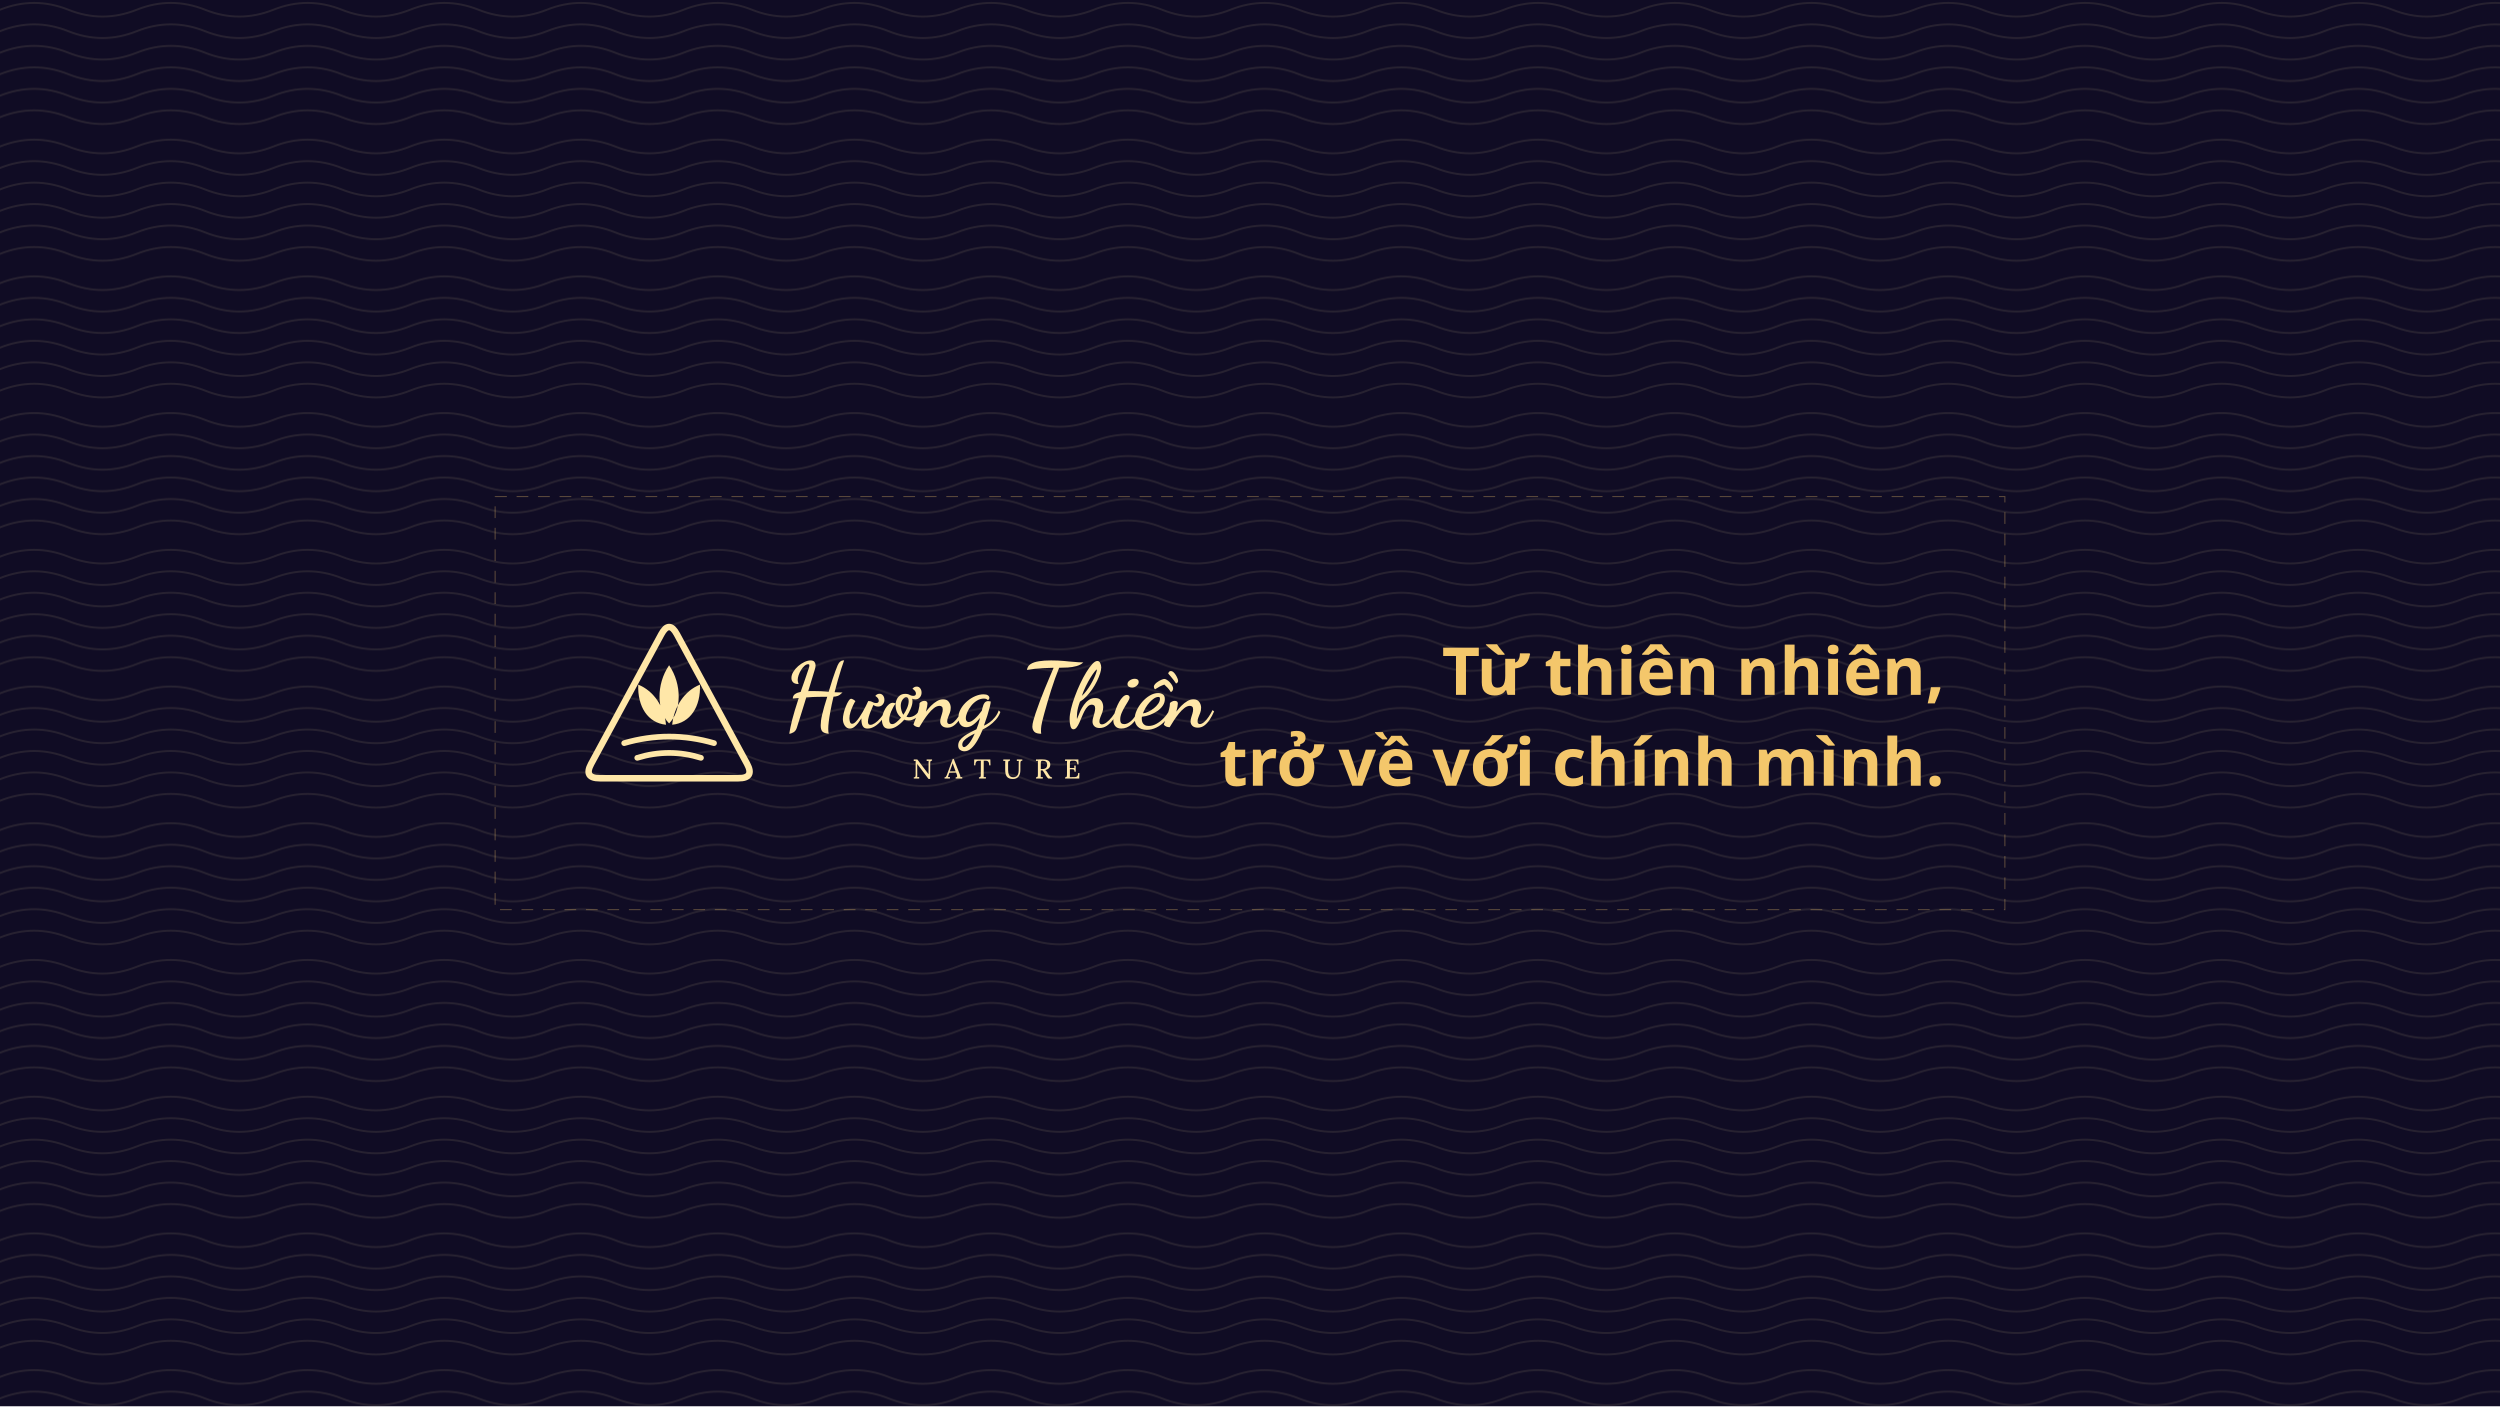
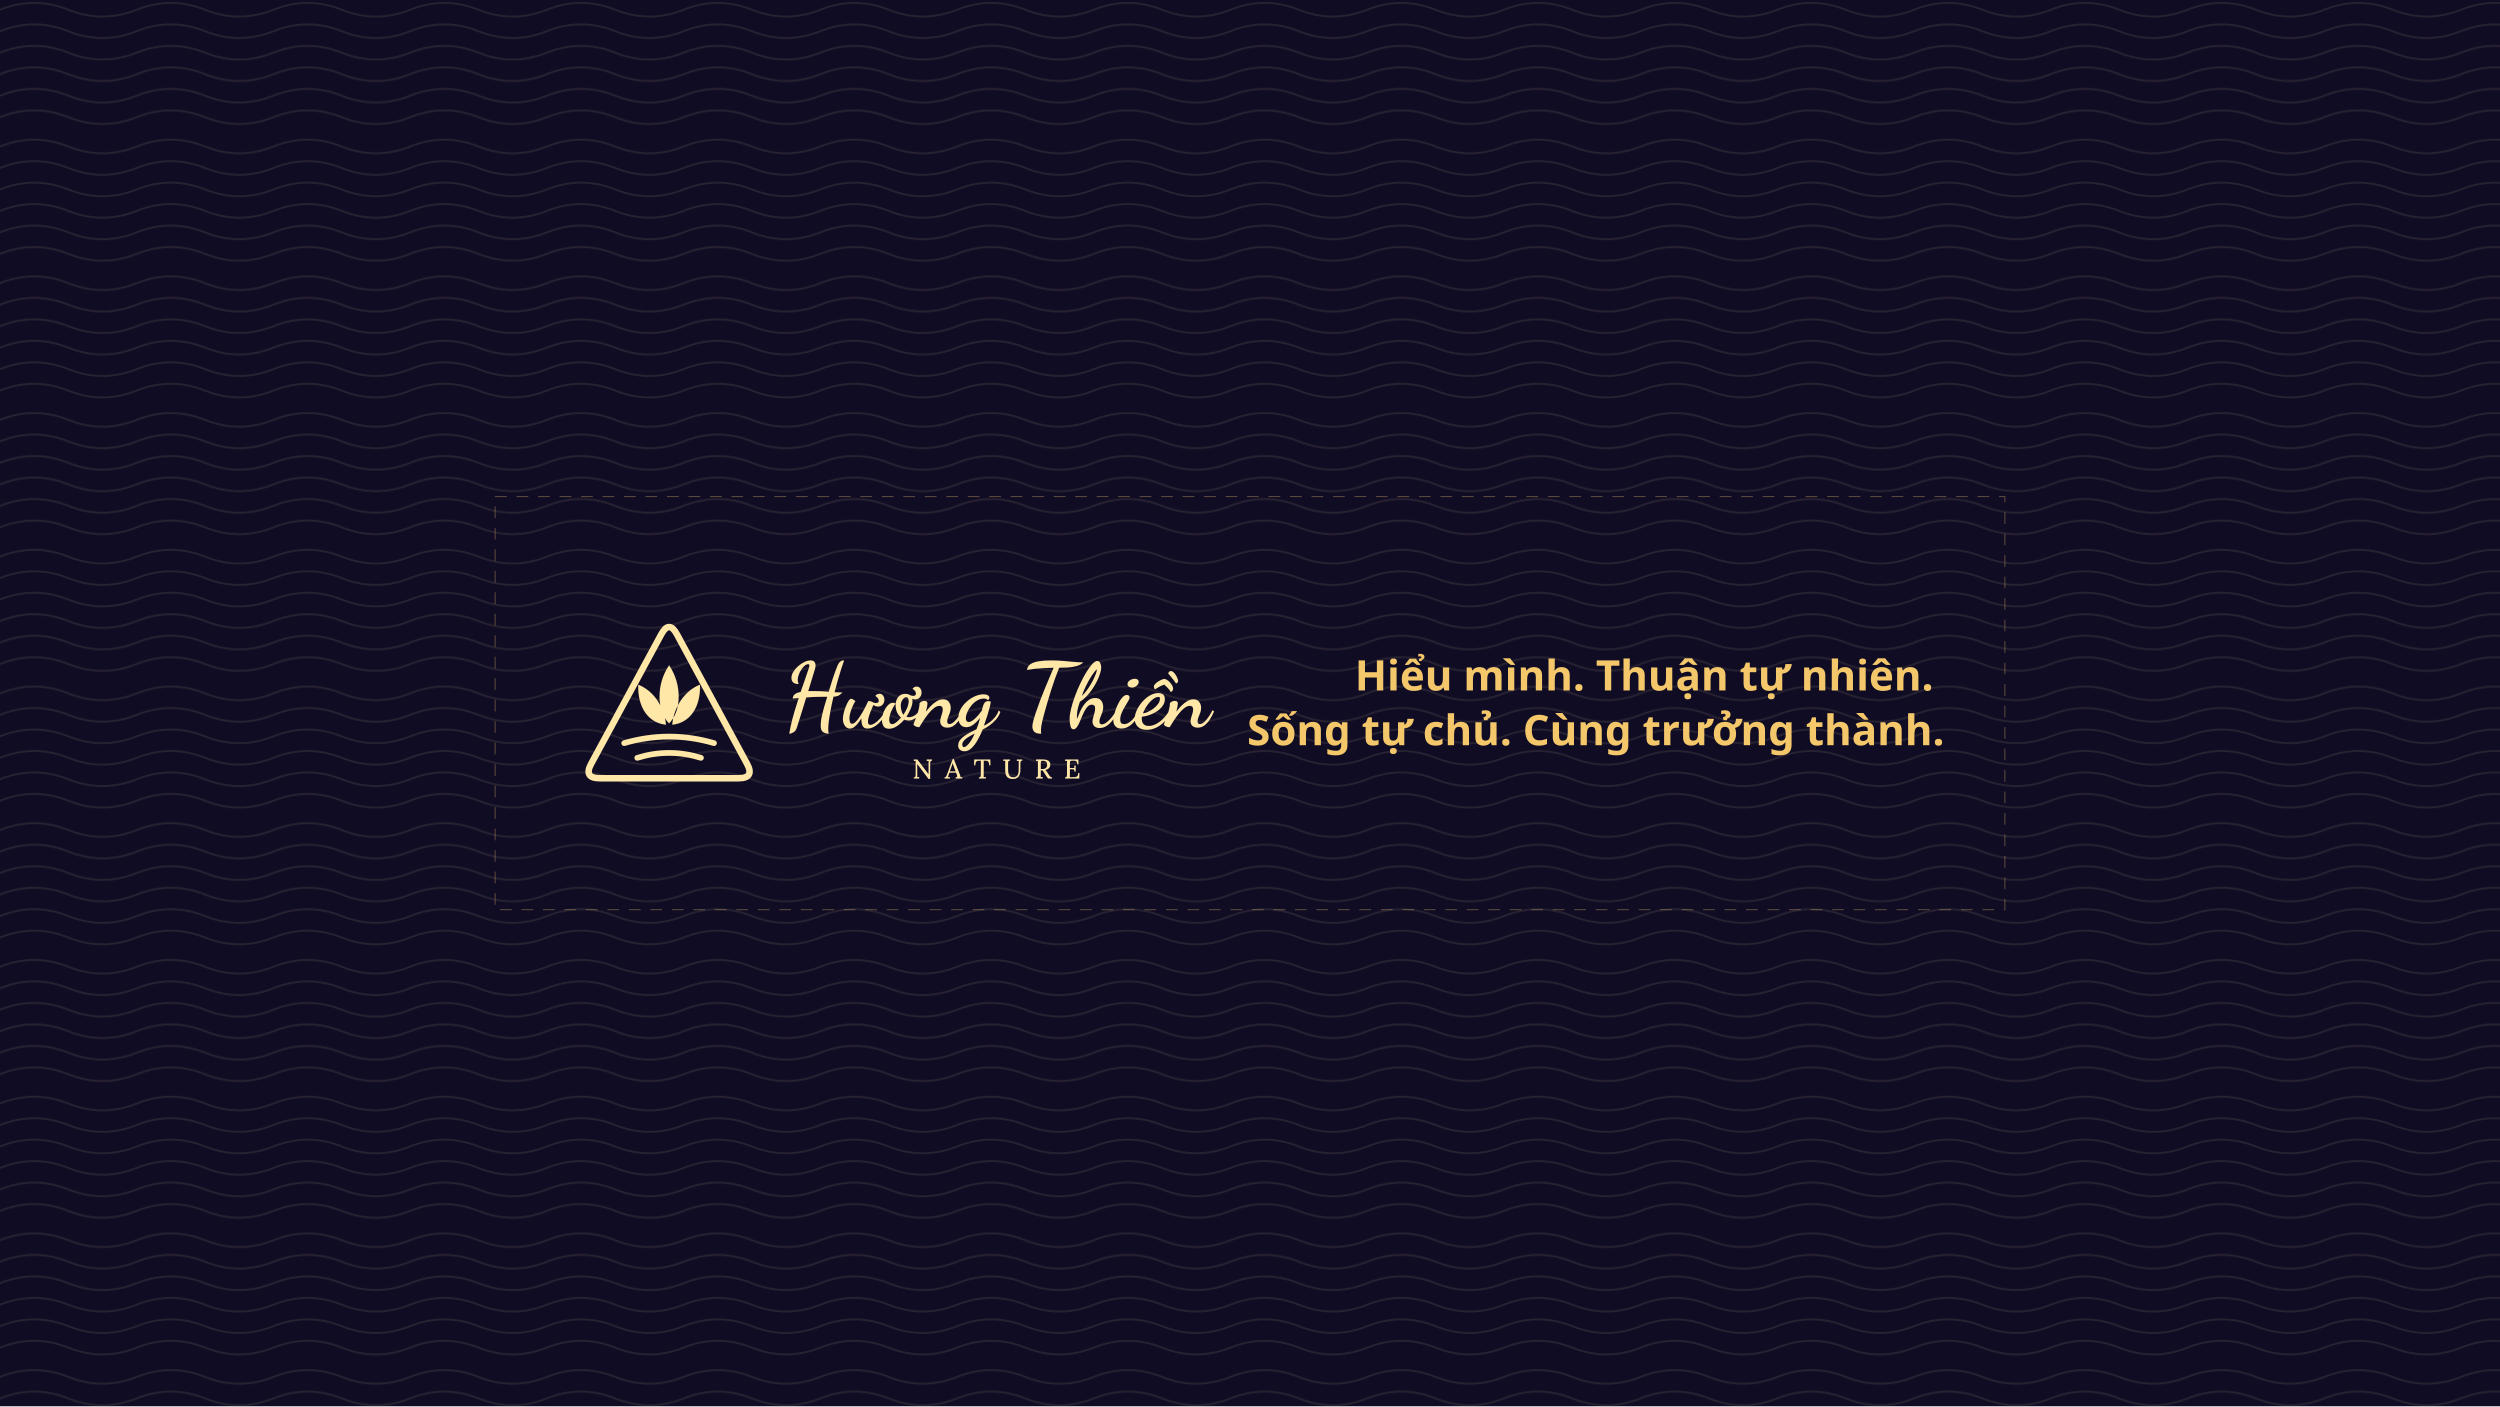
<svg xmlns="http://www.w3.org/2000/svg" viewBox="0 0 2560 1440" width="2560" height="1440">
  <rect width="2560" height="1440" fill="#100C24" />
  <defs>
    <pattern id="p-terrace-lines" width="140" height="140" patternUnits="userSpaceOnUse" patternTransform="scale(1)">
      <path d="M0 10 Q35 -4 70 10 T140 10" fill="none" stroke="#FFE7A8" stroke-width="2" stroke-linecap="round" stroke-linejoin="round" />
      <path d="M0 32 Q35 18 70 32 T140 32" fill="none" stroke="#FFE7A8" stroke-width="2" stroke-linecap="round" stroke-linejoin="round" />
      <path d="M0 54 Q35 40 70 54 T140 54" fill="none" stroke="#FFE7A8" stroke-width="2" stroke-linecap="round" stroke-linejoin="round" />
      <path d="M0 76 Q35 62 70 76 T140 76" fill="none" stroke="#FFE7A8" stroke-width="2" stroke-linecap="round" stroke-linejoin="round" />
      <path d="M0 98 Q35 84 70 98 T140 98" fill="none" stroke="#FFE7A8" stroke-width="2" stroke-linecap="round" stroke-linejoin="round" />
      <path d="M0 120 Q35 106 70 120 T140 120" fill="none" stroke="#FFE7A8" stroke-width="2" stroke-linecap="round" stroke-linejoin="round" />
    </pattern>
  </defs>
  <rect x="0" y="0" width="2560" height="1440" fill="url(#p-terrace-lines)" opacity="0.1" />
  <g transform="translate(568.84 603.675)">
    <g transform="translate(0 0) scale(0.9306)">
      <g transform="translate(10.0 10.0) scale(0.4492)">
        <path d="M275.0 87.2 Q256 52 237.0 87.2 L65.0 404.8 Q46 440 86.0 440.0 L426.0 440.0 Q466 440 447.0 404.8 Z" fill="none" stroke="#FFE7A8" stroke-width="16" stroke-linejoin="round" />
        <g transform="translate(256 309) scale(1.08) translate(-256 -307)">
          <path d="M256 304 C228 276 226 216 256 172 C286 216 284 276 256 304 Z M249 307 C208 303 184 266 186 216 C221 230 245 266 249 307 Z M263 307 C304 303 328 266 326 216 C291 230 267 266 263 307 Z" fill="#FFE7A8" />
        </g>
        <path d="M146 354 Q256 322 366 354 M178 390 Q256 366 334 390" fill="none" stroke="#FFE7A8" stroke-width="14" stroke-linecap="round" />
      </g>
      <path d="M257.2 158.7Q257.8 155.1 258.55 151.4Q259.3 147.7 260.45 143.2Q261.6 138.7 263.35 132.9Q265.1 127.1 267.6 119.4Q266.1 119.5 264.35 119.7Q262.6 119.9 261.1 120.0Q261.1 116.8 263.5 115.1Q265.9 113.4 269.8 112.6Q270.2 111.2 270.5 110.4Q270.8 109.6 271.2 108.4Q271.6 107.2 272.4 105.05Q273.2 102.9 274.55 98.9Q275.9 94.9 278.1 88.4Q278.3 87.9 278.8 86.4Q279.3 84.9 279.3 83.6Q279.3 82.8 279.05 82.5Q278.8 82.2 278.0 82.2Q276.0 82.2 273.95 84.0Q271.9 85.8 270.2 88.55Q268.5 91.3 267.5 94.25Q266.5 97.2 266.5 99.5Q266.5 100.3 266.7 101.3Q266.9 102.3 267.5 104.0Q263.3 104.0 261.45 102.15Q259.6 100.3 259.6 97.4Q259.6 94.0 261.65 90.6Q263.7 87.2 266.95 84.35Q270.2 81.5 273.85 79.75Q277.5 78.0 280.6 78.0Q283.8 78.0 285.0 79.7Q286.2 81.4 286.2 83.5Q286.2 84.6 285.95 85.7Q285.7 86.8 285.4 87.8L278.1 111.8Q279.3 111.7 280.55 111.7Q281.8 111.7 283.1 111.7Q288.0 111.7 292.3 111.9Q296.6 112.1 300.6 112.5Q303.1 104.1 304.85 98.7Q306.6 93.3 307.95 89.75Q309.3 86.2 310.4 83.5Q310.8 82.7 311.55 81.35Q312.3 80.0 313.75 78.95Q315.2 77.9 317.6 77.9Q316.3 81.4 314.45 87.15Q312.6 92.9 310.7 99.65Q308.8 106.4 307.1 113.0Q308.5 113.0 311.05 113.15Q313.6 113.3 315.8 113.3Q312.7 116.4 310.3 117.15Q307.9 117.9 305.9 117.9Q304.8 122.5 303.9 126.7Q303.0 130.9 302.4 134.5Q301.2 140.9 300.65 145.65Q300.1 150.4 300.1 153.4Q300.1 155.0 300.25 156.25Q300.4 157.5 300.6 158.7Q295.5 158.2 293.65 156.25Q291.8 154.3 291.8 149.4Q291.8 147.1 292.15 144.3Q292.5 141.5 293.4 137.7Q294.2 134.0 295.6 129.2Q297.0 124.4 299.0 118.0Q292.9 118.0 288.9 118.1Q284.9 118.2 281.9 118.3Q278.9 118.4 275.9 118.7Q275.8 119.1 275.4 120.4Q275.0 121.7 274.0 125.0Q273.0 128.3 271.0 134.7Q269.0 141.1 265.6 151.9Q264.5 155.6 261.8 157.15Q259.1 158.7 257.2 158.7Z M323.9 153.0Q320.5 153.0 318.35 149.85Q316.2 146.7 316.2 142.6Q316.2 139.8 317.1 136.0Q318.0 132.2 319.45 128.6Q320.9 125.0 322.45 122.6Q324.0 120.2 325.3 120.2Q326.0 120.2 327.45 120.95Q328.9 121.7 330.0 122.8Q328.9 124.4 327.35 127.7Q325.8 131.0 324.6 134.8Q323.4 138.6 323.4 141.7Q323.4 142.1 323.55 143.6Q323.7 145.1 324.3 146.4Q324.9 147.7 326.4 147.7Q328.1 147.7 330.05 145.85Q332.0 144.0 334.05 141.05Q336.1 138.1 338.05 134.7Q340.0 131.3 341.55 128.1Q343.1 124.9 344.1 122.7Q345.0 122.8 346.45 123.2Q347.9 123.6 349.0 124.25Q350.1 124.9 350.1 126.1Q350.1 126.4 349.15 128.55Q348.2 130.7 346.95 133.7Q345.7 136.7 344.75 139.85Q343.8 143.0 343.8 145.4Q343.8 146.8 344.35 147.85Q344.9 148.9 346.5 148.9Q348.6 148.9 351.5 147.0Q354.4 145.1 357.5 141.5Q360.6 137.9 363.0 132.9L364.5 134.1Q362.3 139.5 358.8 143.8Q355.3 148.1 351.3 150.55Q347.3 153.0 343.5 153.0Q340.6 153.0 339.15 151.65Q337.7 150.3 337.2 148.15Q336.7 146.0 336.6 143.8Q336.6 143.3 336.6 142.75Q336.6 142.2 336.6 141.8Q334.9 144.5 332.9 147.05Q330.9 149.6 328.65 151.3Q326.4 153.0 323.9 153.0ZM354.9 128.8Q352.5 128.8 350.7 127.65Q348.9 126.5 347.3 125.35Q345.7 124.2 343.7 124.2L344.1 122.7Q346.3 122.7 347.55 123.25Q348.8 123.8 349.95 124.35Q351.1 124.9 352.8 124.9Q355.7 124.9 355.7 122.4Q355.7 120.6 354.5 119.3Q353.3 118 351.9 117.1Q352.8 115.9 353.95 115.3Q355.1 114.7 356.6 114.7Q358.9 114.7 360.4 116.6Q361.9 118.5 361.9 121.4Q361.9 124.4 360.0 126.6Q358.1 128.8 354.9 128.8Z M367.0 153.2Q362.5 153.2 360.85 150.25Q359.2 147.3 359.2 143.8Q359.2 140.6 360.2 137.25Q361.2 133.9 362.95 131.0Q364.7 128.1 366.85 126.35Q369.0 124.6 371.2 124.6Q371.9 124.6 372.85 124.85Q373.8 125.1 374.2 125.6Q373.0 127.1 371.75 129.3Q370.5 131.5 369.45 133.95Q368.4 136.4 367.8 138.9Q367.2 141.4 367.2 143.5Q367.2 145.5 367.95 146.8Q368.7 148.1 370.6 148.1Q372.5 148.1 375.15 145.95Q377.8 143.8 380.2 141.0Q377.0 138.1 375.6 134.65Q374.2 131.2 374.2 126.3Q374.2 124.2 375.25 121.5Q376.3 118.8 378.65 116.8Q381.0 114.8 385.0 114.8Q389.3 114.8 391.05 117.2Q392.8 119.6 392.8 122.9Q392.8 126.6 390.85 131.2Q388.9 135.8 386.2 139.9Q387.4 140.5 389.0 140.5Q390.5 140.5 392.6 139.8Q394.7 139.1 396.7 137.45Q398.7 135.8 399.9 133.0L401.7 134.3Q399.5 139.4 395.85 141.75Q392.2 144.1 388.7 144.1Q387.4 144.1 386.1 143.85Q384.8 143.6 383.7 143.2Q380.3 147.2 375.9 150.2Q371.5 153.2 367.0 153.2ZM382.8 137.8Q385.2 134.3 386.9 130.3Q388.6 126.3 388.6 122.9Q388.6 120.6 387.9 119.55Q387.2 118.5 385.8 118.5Q383.9 118.5 381.9 121.2Q379.9 123.9 379.9 128.0Q379.9 130.1 380.65 133.1Q381.4 136.1 382.8 137.8ZM395.8 120.9Q393.4 120.9 391.6 119.75Q389.8 118.6 388.2 117.45Q386.6 116.3 384.6 116.3L385.0 114.8Q387.2 114.8 388.45 115.35Q389.7 115.9 390.85 116.45Q392.0 117.0 393.7 117.0Q396.6 117.0 396.6 114.5Q396.6 112.7 395.4 111.4Q394.2 110.1 392.8 109.2Q393.7 108.0 394.85 107.4Q396.0 106.8 397.5 106.8Q399.8 106.8 401.3 108.7Q402.8 110.6 402.8 113.5Q402.8 116.5 400.9 118.7Q399.0 120.9 395.8 120.9Z M431.3 152.0Q427.4 152.0 425.35 150.05Q423.3 148.1 423.3 145.1Q423.3 143.1 424.0 140.85Q424.7 138.6 425.4 136.3Q426.1 134.0 426.1 131.9Q426.1 129.7 425.05 128.85Q424.0 128.0 422.6 128.0Q419.6 128.0 416.45 130.45Q413.3 132.9 410.35 136.6Q407.4 140.3 404.8 144.3Q402.2 148.3 400.3 151.5Q398.4 151.5 396.7 150.85Q395.0 150.2 393.8 148.6Q393.9 148.1 394.95 145.55Q396.0 143.0 397.3 139.45Q398.6 135.9 399.6 132.0Q400.6 128.1 400.6 124.9Q401.3 124.1 402.75 123.3Q404.2 122.5 405.8 122.5Q409.3 122.5 409.3 125.5Q409.3 126.7 408.85 129.05Q408.4 131.4 407.6 134.4Q410.2 130.9 413.3 127.8Q416.4 124.7 419.75 122.75Q423.1 120.8 426.5 120.8Q430.8 120.8 432.85 123.7Q434.9 126.6 434.9 130.1Q434.9 133.1 433.9 135.7Q432.9 138.3 431.95 140.6Q431.0 142.9 431.0 145.1Q431.0 146.7 431.75 147.35Q432.5 148.0 433.4 148.0Q435.8 148.0 438.4 145.7Q441.0 143.4 443.35 139.85Q445.7 136.3 447.5 132.7L449.2 134.1Q447.1 139.0 444.45 143.05Q441.8 147.1 438.55 149.55Q435.3 152.0 431.3 152.0Z M449.9 178.0Q447.4 178.0 445.25 176.5Q443.1 175.0 443.1 171.6Q443.1 168.4 444.95 165.85Q446.8 163.3 449.85 161.15Q452.9 159.0 456.4 157.2Q459.9 155.4 463.2 153.8Q464.3 151.1 465.3 148.0Q466.3 144.9 467.2 141.3Q463.7 145.7 459.85 148.6Q456 151.5 452 151.5Q448 151.5 445.65 148.7Q443.3 145.9 443.3 141.3Q443.3 136.0 445.95 131.35Q448.6 126.7 452.8 123.05Q457 119.4 461.8 117.35Q466.6 115.3 471 115.3Q474.2 115.3 475.8 116.45Q477.4 117.6 477.4 119.1Q477.4 120.3 476.7 121.0Q476 121.7 475.8 121.8Q474.8 120.7 473.75 120.35Q472.7 120.0 471.3 120.0Q467.4 120.0 463.8 122.2Q460.2 124.4 457.45 127.85Q454.7 131.3 453.1 135.0Q451.5 138.7 451.5 141.7Q451.5 143.7 452.4 144.75Q453.3 145.8 454.6 145.8Q457.4 145.8 461.4 142.15Q465.4 138.5 469.1 133.3Q469.3 132.5 469.45 131.85Q469.6 131.2 469.7 130.6Q470.7 126.6 472.1 124.7Q473.5 122.8 476 122.8Q476.5 122.8 477.25 122.9Q478 123.0 478.9 123.2Q478.9 125.0 477.9 129.1Q476.9 133.2 475.2 138.65Q473.5 144.1 471.4 149.8Q474.5 148.5 477.7 146.15Q480.9 143.8 483.6 140.45Q486.3 137.1 487.7 133.0L489.5 134.8Q487.9 139.4 484.55 143.2Q481.2 147.0 477.3 149.75Q473.4 152.5 470.1 154.0Q467.4 160.6 464.25 166.05Q461.1 171.5 457.55 174.75Q454 178.0 449.9 178.0ZM449.5 173.4Q451.3 173.4 454.45 170.0Q457.6 166.6 461.3 158.5Q457.6 160.3 454.5 162.2Q451.4 164.1 449.5 166.2Q447.6 168.3 447.6 170.6Q447.6 171.9 448.15 172.65Q448.7 173.4 449.5 173.4Z M534.5 158.7Q529.0 158.7 526.9 156.55Q524.8 154.4 524.7 151.0Q524.7 148.1 525.85 144.05Q527.0 140.0 528.2 136.3Q530.6 129.2 533.2 122.3Q535.8 115.4 538.45 109.0Q541.1 102.6 543.55 96.8Q546.0 91.0 548.1 86.1Q541.3 86.2 536.35 86.5Q531.4 86.8 527.3 87.25Q523.2 87.7 518.8 88.5Q519.3 84.3 522.75 82.05Q526.2 79.8 532.0 78.9Q537.8 78.0 545.3 78.0Q549.2 78.0 552.65 78.15Q556.1 78.3 559.25 78.6Q562.4 78.9 565.4 79.2Q571.7 79.8 575.45 80.0Q579.2 80.2 580.8 80.2Q577.8 83.0 573.25 84.25Q568.7 85.5 563.7 85.8Q558.7 86.1 554.2 86.1Q549.4 97.9 545.4 110.6Q541.4 123.3 538.0 135.7Q536.7 140.5 535.85 143.85Q535.0 147.2 534.6 149.95Q534.2 152.7 534.2 155.8Q534.2 156.3 534.25 156.95Q534.3 157.6 534.5 158.7Z M569.8 153.8Q567.6 153.8 566.65 150.4Q565.7 147.0 565.7 142.5Q565.7 137.9 567.25 131.4Q568.8 124.9 571.45 117.7Q574.1 110.5 577.35 103.6Q580.6 96.7 584.05 91.05Q587.5 85.4 590.65 82.0Q593.8 78.6 596.2 78.6Q598.3 78.6 599.4 80.9Q600.5 83.2 600.5 85.7Q600.5 88.4 599.25 92.35Q598.0 96.3 595.8 100.8Q593.6 105.3 590.65 109.65Q587.7 114.0 584.25 117.6Q580.8 121.2 577.1 123.4Q575.8 126.8 575.05 129.75Q574.3 132.7 574.0 135.3Q573.7 137.9 573.7 140.4Q573.7 140.9 573.75 141.45Q573.8 142.0 573.8 142.5Q574.2 141.9 575.1 139.4Q576.0 136.9 577.55 133.55Q579.1 130.2 581.4 126.95Q583.7 123.7 586.8 121.55Q589.9 119.4 593.9 119.4Q597.3 119.4 599.2 120.95Q601.1 122.5 601.9 124.75Q602.7 127.0 602.7 129.3Q602.7 132.5 601.65 135.3Q600.6 138.1 599.55 140.55Q598.5 143.0 598.5 145.2Q598.5 147.0 599.3 147.7Q600.1 148.4 601.2 148.4Q603.4 148.4 606.35 146.2Q609.3 144.0 612.25 140.35Q615.2 136.7 617.3 132.3L618.9 134.0Q616.6 139.0 613.5 143.2Q610.4 147.4 606.7 149.9Q603.0 152.4 598.7 152.4Q594.9 152.4 592.9 150.4Q590.9 148.4 590.9 145.4Q590.9 143.3 591.65 140.75Q592.4 138.2 593.1 135.6Q593.8 133.0 593.8 130.9Q593.8 128.5 592.75 127.6Q591.7 126.7 590.2 126.7Q587.7 126.7 585.7 128.65Q583.7 130.6 582.1 133.7Q580.5 136.8 579.1 140.25Q577.7 143.7 576.3 146.8Q574.9 149.9 573.35 151.85Q571.8 153.8 569.8 153.8ZM579.2 117.0Q581.8 114.7 584.2 111.5Q586.6 108.3 588.65 104.85Q590.7 101.4 592.25 98.15Q593.8 94.9 594.7 92.3Q595.6 89.7 595.7 88.3Q595.7 88.2 595.7 88.15Q595.7 88.1 595.7 88.0Q595.1 88.0 593.15 90.45Q591.2 92.9 588.65 97.05Q586.1 101.2 583.55 106.4Q581.0 111.6 579.2 117.0Z M622.6 153.0Q618.2 153.0 616.0 150.4Q613.8 147.8 613.8 144.1Q613.8 141.8 614.6 138.3Q615.4 134.8 616.85 130.95Q618.3 127.1 620.2 123.7Q622.1 120.3 624.3 118.15Q626.5 116.0 628.7 116.0Q629.9 116.0 630.8 116.7Q631.7 117.4 631.7 118.9Q631.7 120.2 630.15 122.8Q628.6 125.4 626.55 128.8Q624.5 132.2 622.95 135.85Q621.4 139.5 621.4 142.8Q621.4 146.0 622.55 147.05Q623.7 148.1 625.9 148.1Q629.3 148.1 633.3 144.7Q637.3 141.3 641.6 132.8L643.1 134.4Q639.6 143.2 634.2 148.1Q628.8 153.0 622.6 153.0ZM634.4 107.9Q632.5 107.9 630.95 106.95Q629.4 106.0 629.4 104.0Q629.4 101.6 632.0 99.9Q634.6 98.2 637.4 98.2Q639.2 98.2 640.45 99.0Q641.7 99.8 641.7 101.9Q641.7 104.0 639.4 105.95Q637.1 107.9 634.4 107.9Z M650.6 154.4Q644.2 154.4 640.75 150.95Q637.3 147.5 637.3 142.3Q637.3 137.9 639.55 132.95Q641.8 128.0 645.6 123.65Q649.4 119.3 654.0 116.6Q658.6 113.9 663.2 113.9Q665.8 113.9 668.15 115.25Q670.5 116.6 670.5 120.6Q670.5 124.4 668.3 127.7Q666.1 131.0 662.4 133.6Q658.7 136.2 654.25 137.85Q649.8 139.5 645.3 140.0Q645.2 140.4 645.15 140.85Q645.1 141.3 645.1 142.3Q645.1 142.8 645.25 144.05Q645.4 145.3 646.1 146.7Q646.8 148.1 648.4 149.1Q650.0 150.1 652.8 150.1Q657.0 150.1 661.25 147.75Q665.5 145.4 669.25 141.5Q673.0 137.6 675.5 132.8L677.5 134.4Q674.8 140.4 670.55 144.9Q666.3 149.4 661.15 151.9Q656.0 154.4 650.6 154.4ZM646.4 136.3Q649.0 136.0 652.2 134.5Q655.4 133.0 658.35 130.7Q661.3 128.4 663.2 125.65Q665.1 122.9 665.1 120.1Q665.1 119.0 664.7 118.6Q664.3 118.2 663.4 118.2Q661.1 118.2 658.6 119.85Q656.1 121.5 653.7 124.15Q651.3 126.8 649.4 130.0Q647.5 133.2 646.4 136.3ZM682.8 103.4Q681.8 101.7 680.15 99.6Q678.5 97.5 676.9 95.55Q675.3 93.6 674.2 92.5Q674.6 90.9 675.35 90.3Q676.1 89.7 677.2 89.7Q678.6 89.7 680.0 91.0Q681.4 92.3 682.55 94.15Q683.7 96.0 684.4 97.8Q685.1 99.6 685.1 100.5Q685.1 102.6 682.8 103.4ZM677.1 112.9Q675.5 110.2 673.75 108.35Q672.0 106.5 669.9 104.6Q667.2 105.5 664.75 106.8Q662.3 108.1 659.7 109.8Q659.0 109.3 658.7 108.4Q658.4 107.5 658.4 107.0Q658.4 105.5 659.75 104.0Q661.1 102.5 663.1 101.25Q665.1 100.0 667.0 99.2Q668.9 98.4 670.0 98.4Q671.2 98.4 672.85 99.45Q674.5 100.5 676.05 102.15Q677.6 103.8 678.6 105.65Q679.6 107.5 679.6 109.0Q679.6 110.0 679.05 111.1Q678.5 112.2 677.1 112.9Z M706.8 152.0Q702.9 152.0 700.85 150.05Q698.8 148.1 698.8 145.1Q698.8 143.1 699.5 140.85Q700.2 138.6 700.9 136.3Q701.6 134.0 701.6 131.9Q701.6 129.7 700.55 128.85Q699.5 128.0 698.1 128.0Q695.1 128.0 691.95 130.45Q688.8 132.9 685.85 136.6Q682.9 140.3 680.3 144.3Q677.7 148.3 675.8 151.5Q673.9 151.5 672.2 150.85Q670.5 150.2 669.3 148.6Q669.4 148.1 670.45 145.55Q671.5 143.0 672.8 139.45Q674.1 135.9 675.1 132.0Q676.1 128.1 676.1 124.9Q676.8 124.1 678.25 123.3Q679.7 122.5 681.3 122.5Q684.8 122.5 684.8 125.5Q684.8 126.7 684.35 129.05Q683.9 131.4 683.1 134.4Q685.7 130.9 688.8 127.8Q691.9 124.7 695.25 122.75Q698.6 120.8 702.0 120.8Q706.3 120.8 708.35 123.7Q710.4 126.6 710.4 130.1Q710.4 133.1 709.4 135.7Q708.4 138.3 707.45 140.6Q706.5 142.9 706.5 145.1Q706.5 146.7 707.25 147.35Q708.0 148.0 708.9 148.0Q711.3 148.0 713.9 145.7Q716.5 143.4 718.85 139.85Q721.2 136.3 723.0 132.7L724.7 134.1Q722.6 139.0 719.95 143.05Q717.3 147.1 714.05 149.55Q710.8 152.0 706.8 152.0Z" fill="#FFE7A8" />
      <path d="M410.45 208.42 399.27 193.61Q398.96 193.2 398.65 192.78Q398.34 192.36 398.02 191.92H397.99L398.07 203.58Q398.07 204.35 398.06 205.1Q398.05 205.85 397.99 206.46Q398.51 206.42 399.115 206.395Q399.72 206.37 400.18 206.35V208.0H394.24V206.68Q395.09 206.67 395.515 206.35Q395.94 206.03 396.105 205.48Q396.27 204.93 396.27 204.23L396.27 190.78Q396.27 190.17 396.28 189.58Q396.29 188.99 396.31 188.54Q395.83 188.57 395.245 188.595Q394.66 188.62 394.21 188.65V187.0H398.16L408.72 200.9Q409.23 201.56 409.645 202.13Q410.06 202.7 410.44 203.21H410.47L410.49 190.88Q410.49 190.21 410.52 189.59Q410.55 188.97 410.58 188.54Q410.06 188.57 409.46 188.595Q408.86 188.62 408.39 188.65V187.0H414.35V188.32Q413.39 188.35 412.95 188.72Q412.51 189.09 412.405 189.805Q412.3 190.52 412.3 191.65L412.26 208.42Z M428.09 208.0V206.65Q428.97 206.65 429.46 206.17Q429.95 205.69 430.275 204.87Q430.6 204.05 430.99 203.01L437.06 186.44H438.24L444.83 203.27Q445.05 203.84 445.35 204.805Q445.65 205.77 445.63 206.46Q446.14 206.42 446.635 206.395Q447.13 206.37 447.57 206.35V208.0H440.3V206.68Q441.34 206.66 441.685 206.225Q442.03 205.79 441.96 205.15Q441.89 204.51 441.65 203.9L440.75 201.47L433.38 201.63L432.52 204.24Q432.33 204.85 432.125 205.385Q431.92 205.92 431.7 206.43Q432.26 206.39 432.875 206.365Q433.49 206.34 433.97 206.32V208.0ZM433.93 200.02H440.22L438.34 194.95Q437.99 193.97 437.66 192.995Q437.33 192.02 437.06 191.12H437.01Q436.77 191.85 436.48 192.75Q436.19 193.65 435.8 194.7Z M477.22 193.48Q477.2 191.76 476.83 190.625Q476.46 189.49 475.635 188.925Q474.81 188.36 473.39 188.39H471.21L471.19 203.98Q471.19 204.79 471.17 205.43Q471.15 206.07 471.09 206.46Q471.68 206.42 472.355 206.395Q473.03 206.37 473.55 206.35V208.0H465.93V206.68Q466.92 206.63 467.345 206.26Q467.77 205.89 467.885 205.16Q468 204.43 468 203.35L468.02 188.42L465.5 188.44Q463.67 188.45 462.82 189.67Q461.97 190.89 461.97 193.48H460.57L460.74 187.0H478.46L478.64 193.48Z M500.09 188.32Q499.21 188.33 498.76 188.66Q498.31 188.99 498.165 189.535Q498.02 190.08 498.02 190.77V198.56Q498.02 200.31 498.305 201.765Q498.59 203.22 499.235 204.295Q499.88 205.37 500.995 205.97Q502.11 206.57 503.75 206.58Q505.74 206.6 507.04 205.69Q508.34 204.78 508.98 203.1Q509.62 201.42 509.64 199.12L509.7 190.88Q509.7 190.21 509.73 189.59Q509.76 188.97 509.8 188.54Q509.28 188.57 508.685 188.595Q508.09 188.62 507.62 188.65V187.0H513.66V188.32Q512.68 188.35 512.24 188.72Q511.8 189.09 511.685 189.805Q511.57 190.52 511.55 191.65L511.51 198.79Q511.51 200.95 511.02 202.73Q510.53 204.51 509.52 205.8Q508.51 207.09 506.97 207.785Q505.43 208.48 503.33 208.48Q500.89 208.48 499.24 207.82Q497.59 207.16 496.615 205.85Q495.64 204.54 495.225 202.64Q494.81 200.74 494.81 198.24V191.76Q494.81 190.97 494.855 190.01Q494.9 189.05 494.93 188.54Q494.41 188.57 493.81 188.585Q493.21 188.6 492.74 188.63V187.0H500.09Z M528.71 208.0V206.68Q529.7 206.63 530.135 206.27Q530.57 205.91 530.685 205.18Q530.8 204.45 530.8 203.35V190.88Q530.8 190.21 530.835 189.59Q530.87 188.97 530.9 188.54Q530.38 188.57 529.78 188.595Q529.18 188.62 528.71 188.65V187.0Q530.54 186.97 532.4 186.95Q534.26 186.93 536.13 186.96Q538.95 186.97 540.79 187.61Q542.63 188.25 543.54 189.51Q544.45 190.77 544.43 192.69Q544.44 193.89 543.935 195.08Q543.43 196.27 542.235 197.2Q541.04 198.13 538.93 198.62Q539.52 198.98 540.005 199.6Q540.49 200.22 541 201L542.83 203.84Q543.39 204.72 543.88 205.35Q544.37 205.98 544.96 206.325Q545.55 206.67 546.39 206.68V208.0H542.22Q541.46 207.35 540.895 206.585Q540.33 205.82 539.71 204.84L537.63 201.5Q537.24 200.88 536.815 200.19Q536.39 199.5 535.87 199.02Q535.39 199.04 534.93 199.04Q534.47 199.04 533.99 199.02V203.97Q533.99 204.79 533.97 205.43Q533.95 206.07 533.89 206.46Q534.24 206.43 534.65 206.415Q535.06 206.4 535.465 206.375Q535.87 206.35 536.18 206.35V208.0ZM535.71 197.56Q537.37 197.52 538.54 197.035Q539.71 196.55 540.345 195.515Q540.98 194.48 540.98 192.83Q540.98 191.59 540.62 190.745Q540.26 189.9 539.595 189.385Q538.93 188.87 538.02 188.645Q537.11 188.42 536.04 188.42Q535.09 188.42 534.65 188.77Q534.21 189.12 534.1 189.82Q533.99 190.52 533.99 191.59V197.48Q534.42 197.51 534.83 197.545Q535.24 197.58 535.71 197.56Z M571.08 200.41Q571.08 199.11 570.71 198.54Q570.34 197.97 569.595 197.845Q568.85 197.72 567.72 197.77L566 197.84V204.06Q566 204.87 565.98 205.49Q565.96 206.11 565.9 206.5L571.06 206.44Q572.24 206.42 573.16 206.015Q574.08 205.61 574.62 204.615Q575.16 203.62 575.16 201.9H576.49L576.32 208.0H560.72V206.68Q561.71 206.63 562.145 206.27Q562.58 205.91 562.695 205.18Q562.81 204.45 562.81 203.35V190.88Q562.81 190.21 562.845 189.59Q562.88 188.97 562.91 188.54Q562.39 188.57 561.79 188.595Q561.19 188.62 560.72 188.65V187.0H575.34L575.5 192.44H574.18Q574.18 190.71 573.63 189.82Q573.08 188.93 572.19 188.625Q571.3 188.32 570.27 188.35L568.19 188.4Q567.24 188.42 566.77 188.735Q566.3 189.05 566.15 189.745Q566 190.44 566 191.65V196.35L570.93 196.37L570.75 193.78H572.4V200.41Z" fill="#FFE7A8" />
    </g>
  </g>
-   <text x="1991.16" y="711.54" font-family="Dancing Script" font-size="67.68" fill="#F4C76B" font-weight="700" text-anchor="end" letter-spacing="0" font-style="normal">Từ thiên nhiên,</text>
-   <text x="1991.16" y="804.6" font-family="Dancing Script" font-size="67.68" fill="#F4C76B" font-weight="700" text-anchor="end" letter-spacing="0" font-style="normal">trở về với chính mình.</text>
+   <text x="1991.16" y="707.065" font-family="Dancing Script" font-size="43.117" fill="#F4C76B" font-weight="700" text-anchor="end" letter-spacing="0" font-style="normal">
+     <tspan x="1991.16" dy="0.00">Hiểu mình. Thuận tự nhiên.</tspan>
+     <tspan x="1991.16" dy="56.05">Sống tự chủ. Cùng trưởng thành.</tspan>
+   </text>
  <rect x="507.0" y="508.5" width="1546" height="423" fill="none" stroke="#F4C76B" stroke-dasharray="12 10" opacity=".35" />
</svg>
